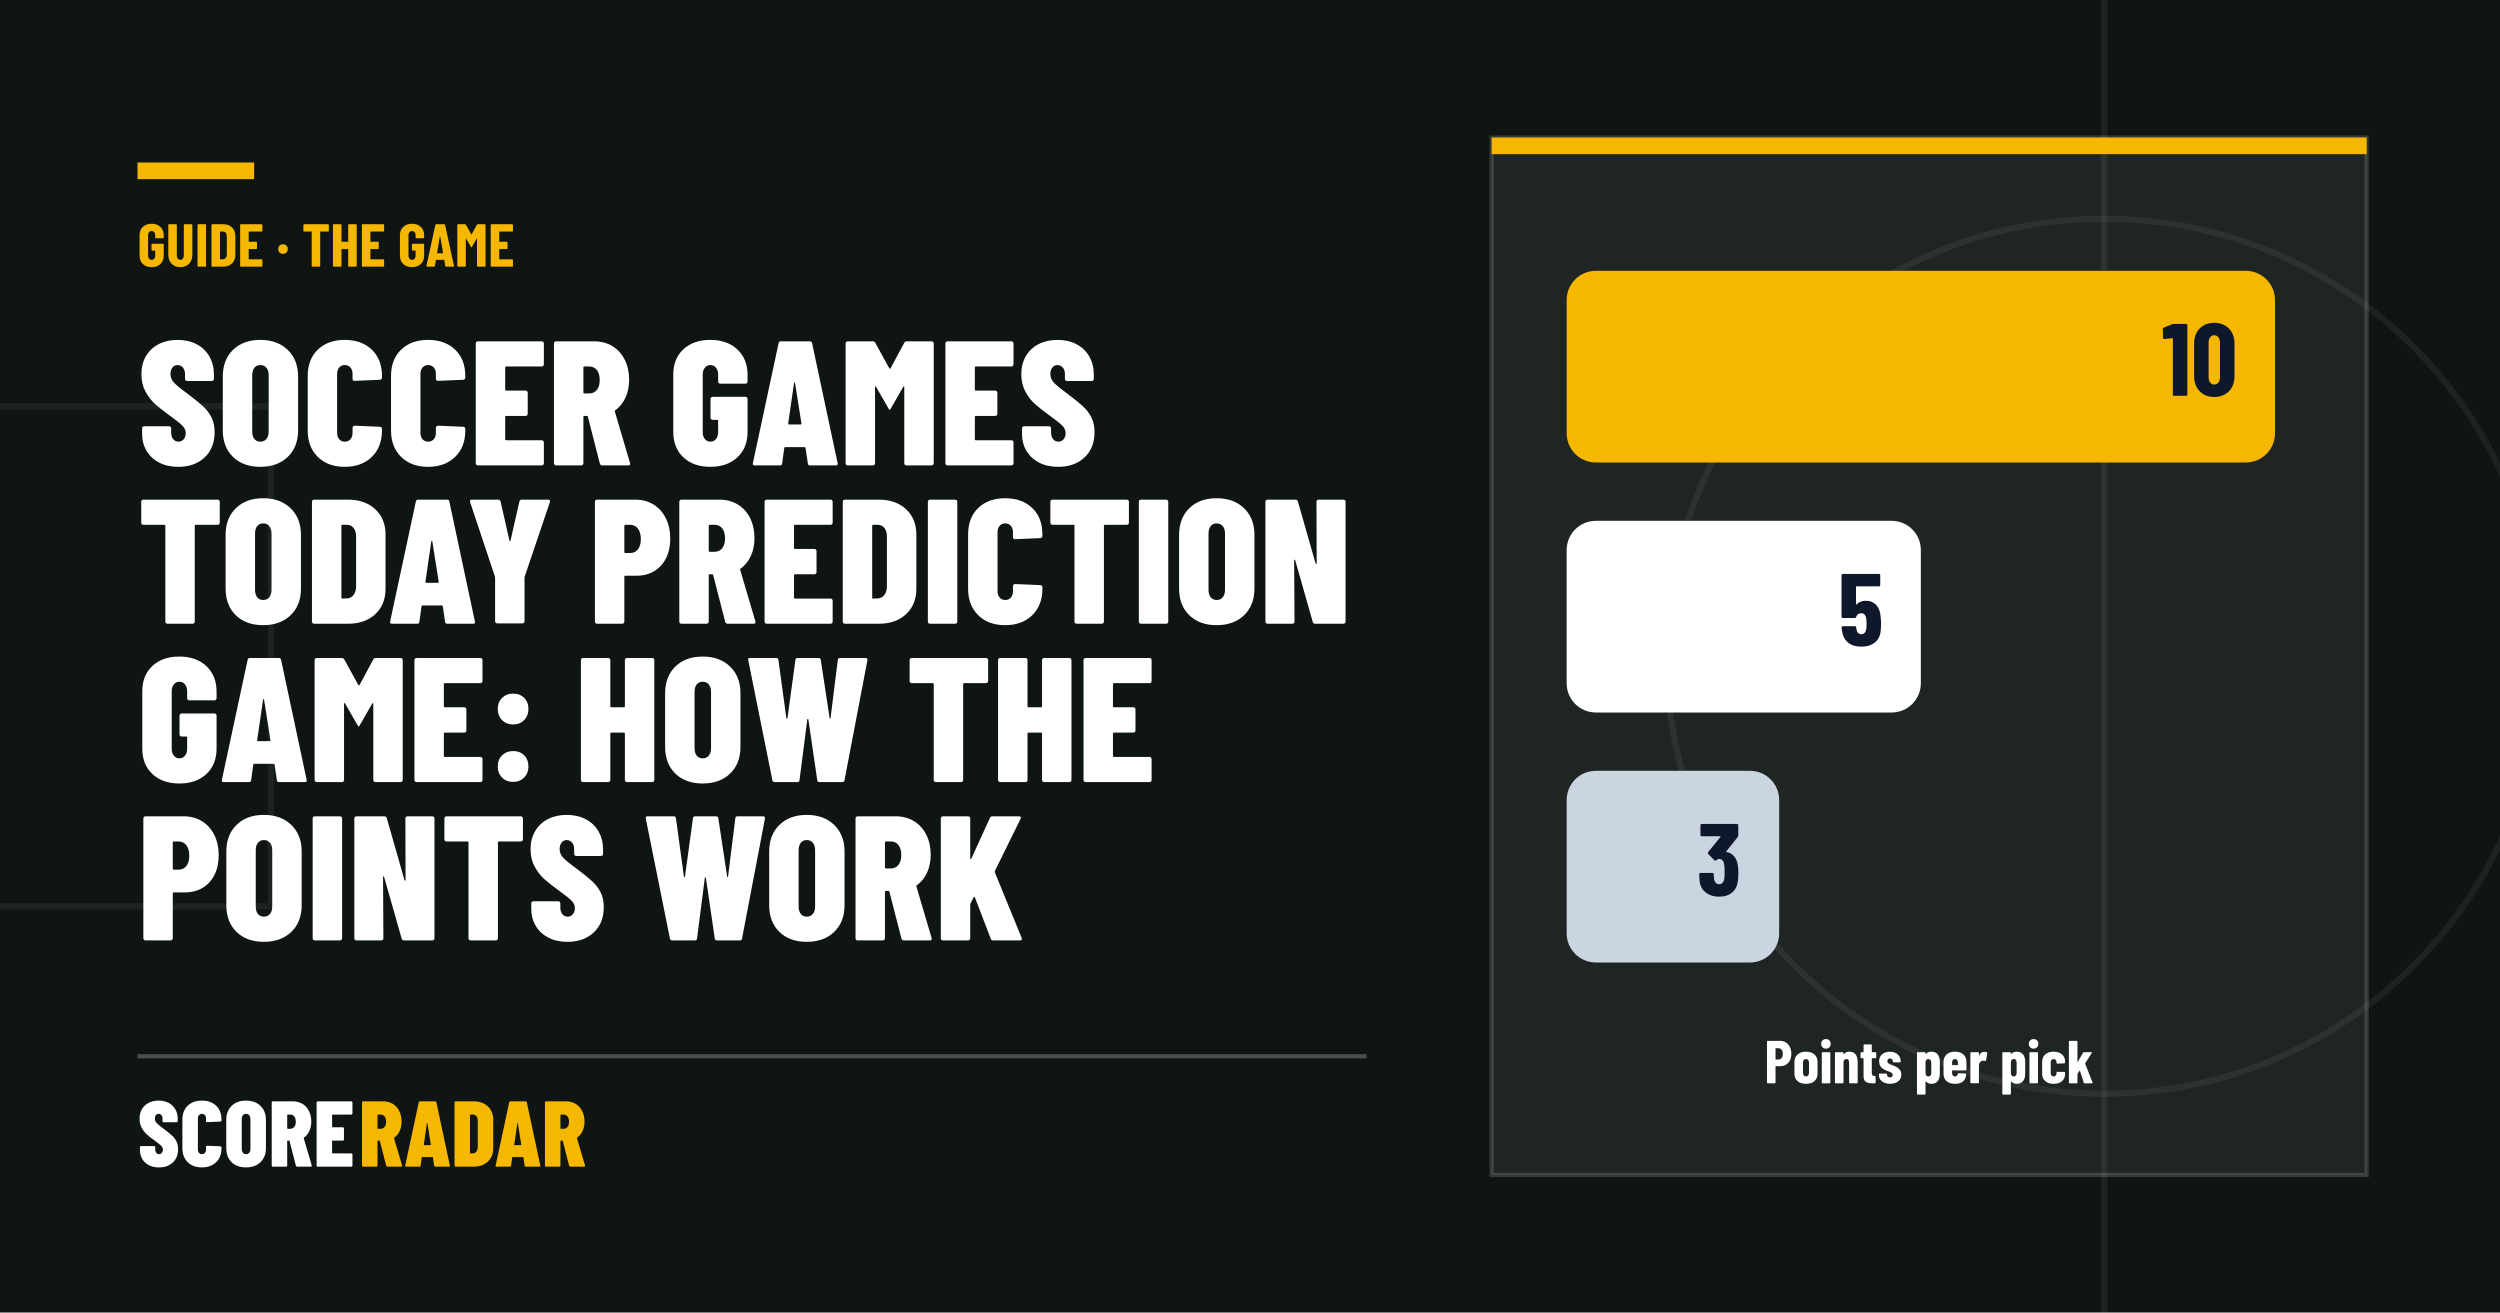
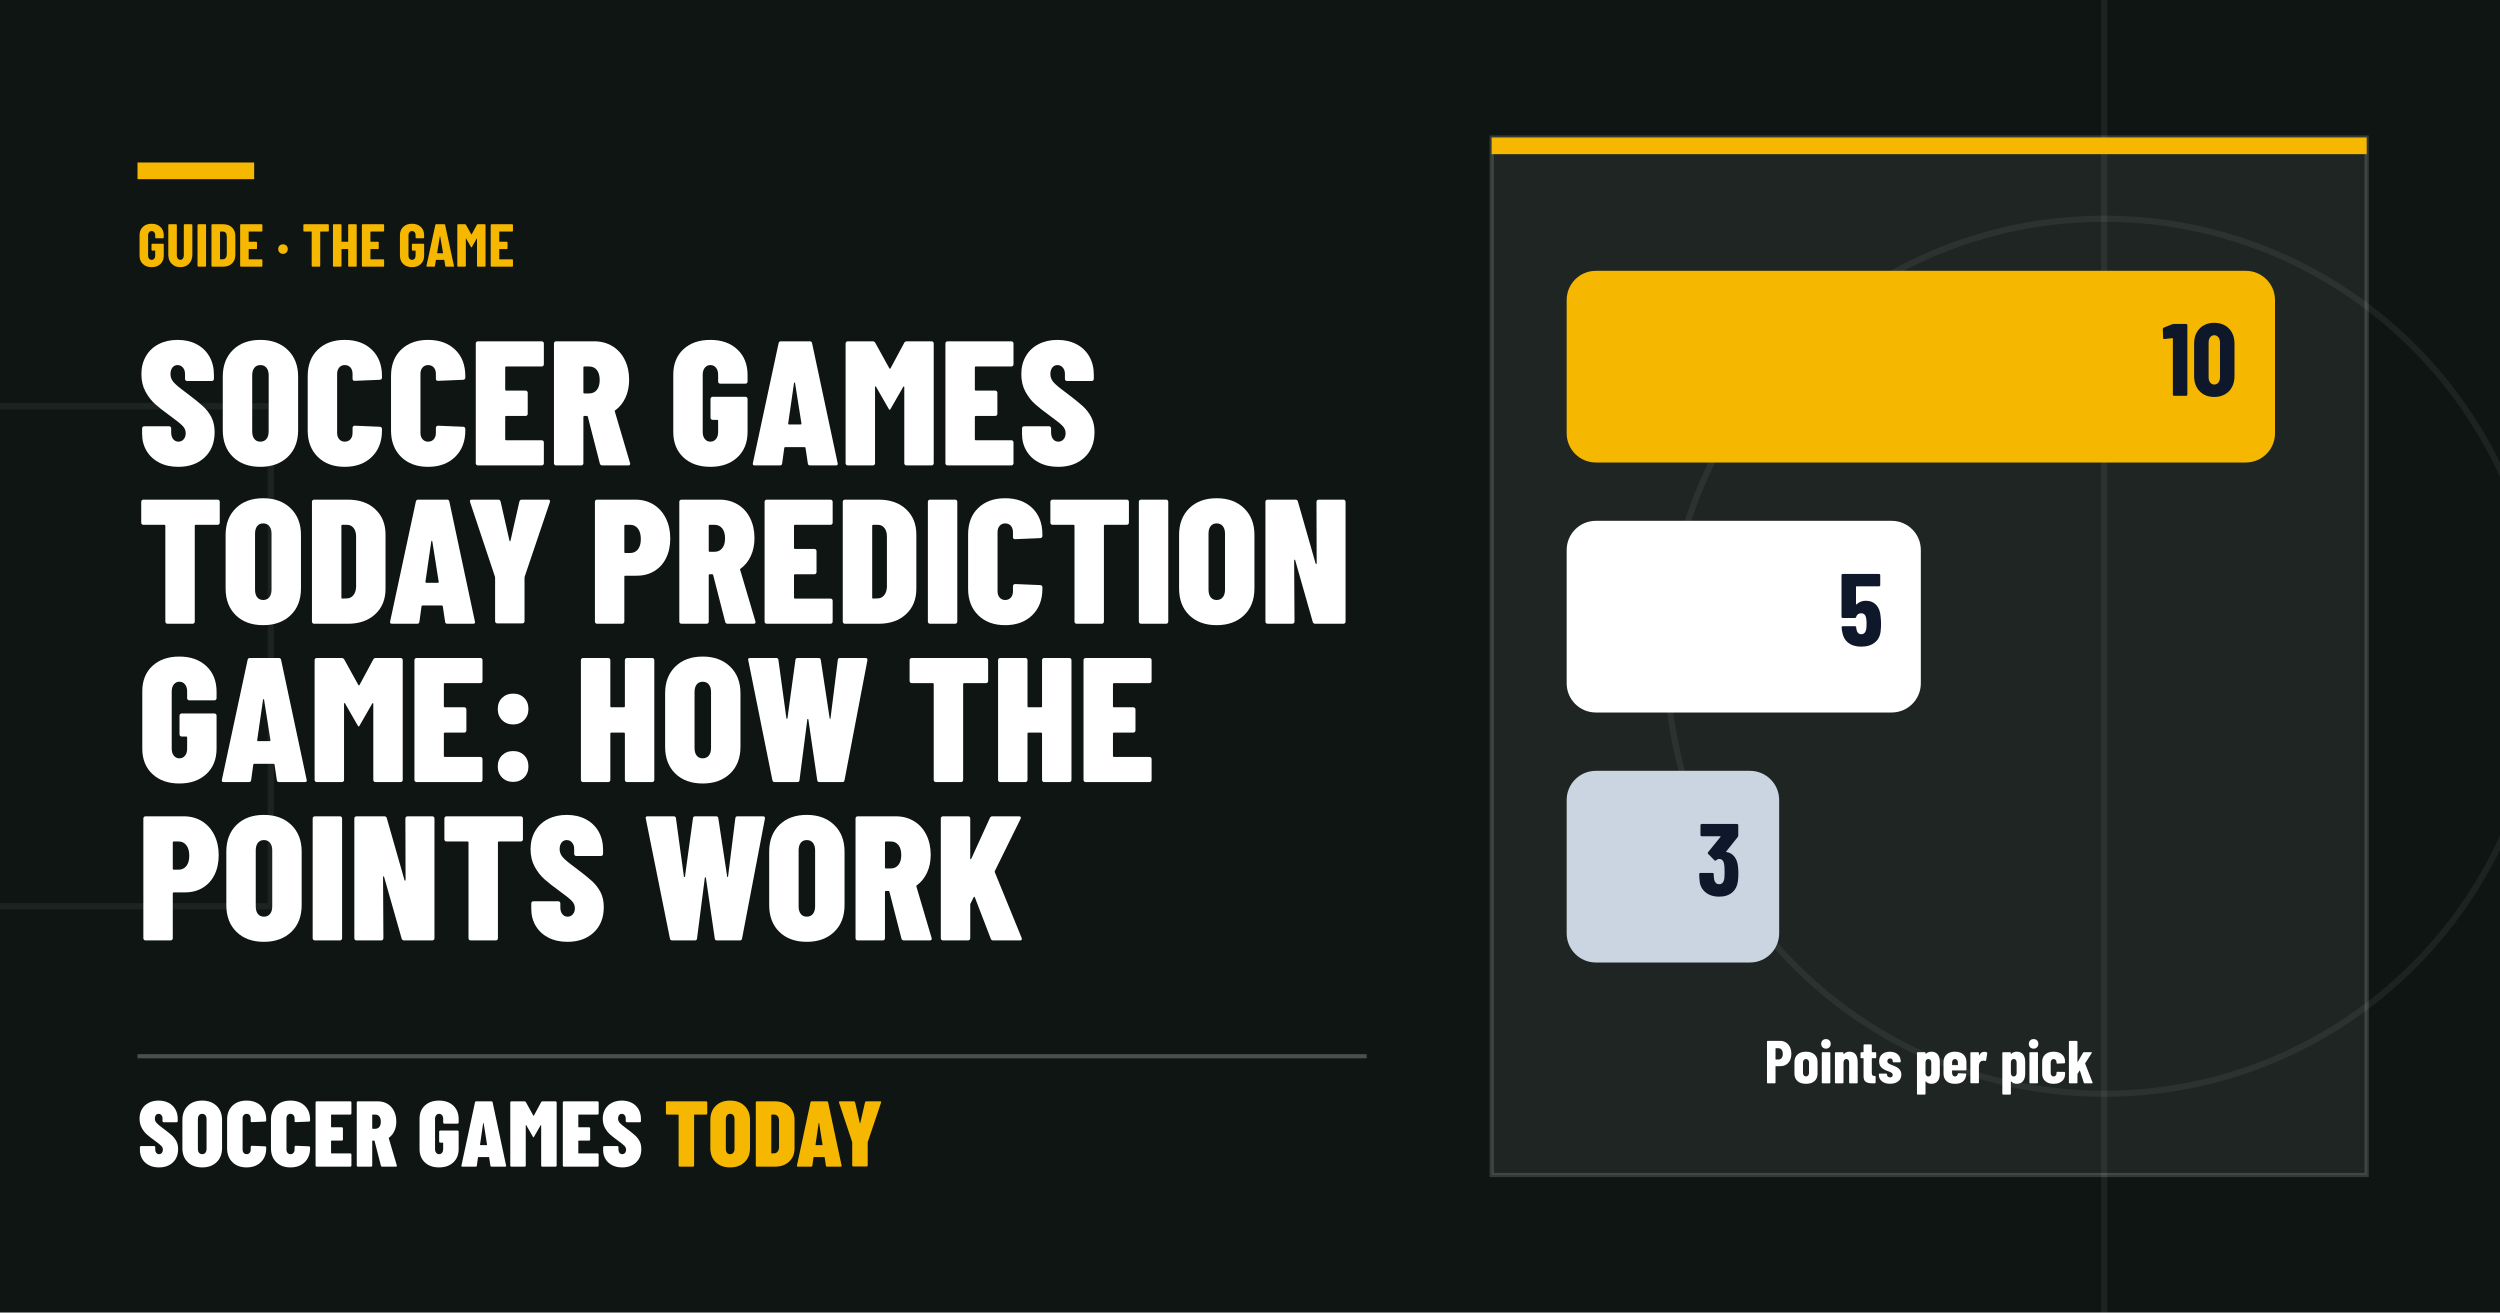
<svg xmlns="http://www.w3.org/2000/svg" viewBox="0 0 1200 630" width="1200" height="630" role="img" aria-label="Soccer Games Today Prediction Game: How the Points Work">
  <defs>
    <path id="g2" d="M226 11Q138 11 84-44.5Q30-100 30-191L30-191L30-509Q30-600 84-655.5Q138-711 226-711L226-711Q284-711 329-686Q374-661 398.5-615Q423-569 423-509L423-509L423-191Q423-131 398.5-85Q374-39 329-14Q284 11 226 11L226 11ZM226-110Q251-110 266.5-130Q282-150 282-183L282-183L282-517Q282-550 266.5-570Q251-590 226-590L226-590Q201-590 186-570Q171-550 171-517L171-517L171-183Q171-150 186-130Q201-110 226-110L226-110Z" />
    <path id="g3" d="M278-522Q347-522 382.5-477.5Q418-433 418-355L418-355L418-160Q418-79 382-35.5Q346 8 278 8L278 8Q256 8 232-0.5Q208-9 188-31L188-31Q186-34 184-33Q182-32 182-29L182-29L182 174Q182 179 178.5 182.5Q175 186 170 186L170 186L53 186Q48 186 44.5 182.5Q41 179 41 174L41 174L41-502Q41-507 44.5-510.5Q48-514 53-514L53-514L170-514Q175-514 178.5-510.5Q182-507 182-502L182-502L182-486Q182-484 184-484L184-484Q188-484 192-489L192-489Q226-522 278-522L278-522ZM277-344Q277-370 264-386Q251-402 229-402L229-402Q208-402 195-386Q182-370 182-344L182-344L182-171Q182-145 195-129Q208-113 229-113L229-113Q251-113 264-129Q277-145 277-171L277-171L277-344Z" />
    <path id="g4" d="M221 8Q132 8 81.5-37Q31-82 31-160L31-160L31-354Q31-430 82-476Q133-522 221-522L221-522Q310-522 361-476Q412-430 412-354L412-354L412-160Q412-82 361.5-37Q311 8 221 8L221 8ZM221-114Q243-114 257-130Q271-146 271-171L271-171L271-344Q271-369 257-385Q243-401 221-401L221-401Q199-401 185.5-385Q172-369 172-344L172-344L172-171Q172-146 185.5-130Q199-114 221-114L221-114Z" />
    <path id="g5" d="M109-572Q75-572 52.5-594.5Q30-617 30-651L30-651Q30-686 52-708Q74-730 109-730L109-730Q144-730 165.5-708Q187-686 187-651L187-651Q187-617 165-594.5Q143-572 109-572L109-572ZM52 0Q47 0 43.5-3.5Q40-7 40-12L40-12L40-502Q40-507 43.5-510.5Q47-514 52-514L52-514L169-514Q174-514 177.5-510.5Q181-507 181-502L181-502L181-12Q181-7 177.5-3.5Q174 0 169 0L169 0L52 0Z" />
    <path id="g6" d="M277-522Q345-522 379-477Q413-432 413-351L413-351L413-12Q413-7 409.5-3.5Q406 0 401 0L401 0L284 0Q279 0 275.5-3.5Q272-7 272-12L272-12L272-340Q272-369 260.5-385Q249-401 227-401L227-401Q204-401 191.5-384.5Q179-368 179-338L179-338L179-12Q179-7 175.5-3.5Q172 0 167 0L167 0L50 0Q45 0 41.5-3.5Q38-7 38-12L38-12L38-502Q38-507 41.5-510.5Q45-514 50-514L50-514L167-514Q172-514 175.5-510.5Q179-507 179-502L179-502L179-483Q179-480 181.5-480Q184-480 188-484L188-484Q220-522 277-522L277-522Z" />
    <path id="g7" d="M272-427Q272-422 268.5-418.5Q265-415 260-415L260-415L204-415Q199-415 199-410L199-410L199-172Q199-143 210-132Q221-121 243-122L243-122L250-122Q255-122 258.5-118.5Q262-115 262-110L262-110L262-12Q262-7 258.5-3.5Q255 0 250 0L250 0L210 0Q137 0 100-24.5Q63-49 63-118L63-118L63-410Q63-415 58-415L58-415L25-415Q20-415 16.5-418.5Q13-422 13-427L13-427L13-502Q13-507 16.5-510.5Q20-514 25-514L25-514L58-514Q63-514 63-519L63-519L63-630Q63-635 66.5-638.5Q70-642 75-642L75-642L187-642Q192-642 195.5-638.5Q199-635 199-630L199-630L199-519Q199-514 204-514L204-514L260-514Q265-514 268.5-510.5Q272-507 272-502L272-502L272-427Z" />
    <path id="g8" d="M210 7Q125 7 74.5-33.5Q24-74 24-142L24-142L24-149Q24-154 27.5-157.5Q31-161 36-161L36-161L146-161Q151-161 154.5-157.5Q158-154 158-149L158-149L158-146Q158-125 173-111.5Q188-98 210-98L210-98Q230-98 241.5-109.5Q253-121 253-139L253-139Q253-161 234-173.5Q215-186 191.5-194.5Q168-203 159-206L159-206Q104-226 66.5-261.5Q29-297 29-364L29-364Q29-437 77-479Q125-521 205-521L205-521Q288-521 336.5-477Q385-433 385-358L385-358Q385-353 381.5-349.5Q378-346 373-346L373-346L266-346Q261-346 257.5-349.5Q254-353 254-358L254-358L254-366Q254-386 241.5-398.5Q229-411 209-411L209-411Q188-411 176-397.5Q164-384 164-366L164-366Q164-342 184.5-328.5Q205-315 247-299L247-299Q290-283 320.5-266.5Q351-250 373-219.5Q395-189 395-143L395-143Q395-74 344.5-33.5Q294 7 210 7L210 7Z" />
    <path id="g13" d="M233 8Q143 8 88.5-43.5Q34-95 34-181L34-181L34-519Q34-605 88.5-656.5Q143-708 233-708L233-708Q323-708 378-656Q433-604 433-518L433-518L433-480Q433-475 429.5-471.5Q426-468 421-468L421-468L304-468Q299-468 295.5-471.5Q292-475 292-480L292-480L292-520Q292-550 276-568.5Q260-587 233-587L233-587Q207-587 191-568.5Q175-550 175-520L175-520L175-180Q175-150 191-131.5Q207-113 233-113L233-113Q260-113 276-131.5Q292-150 292-180L292-180L292-260Q292-265 287-265L287-265L243-265Q238-265 234.5-268.5Q231-272 231-277L231-277L231-366Q231-371 234.5-374.5Q238-378 243-378L243-378L421-378Q426-378 429.5-374.5Q433-371 433-366L433-366L433-181Q433-95 378-43.5Q323 8 233 8L233 8Z" />
    <path id="g14" d="M240 8Q150 8 95.5-48.5Q41-105 41-199L41-199L41-688Q41-693 44.5-696.5Q48-700 53-700L53-700L170-700Q175-700 178.5-696.5Q182-693 182-688L182-688L182-185Q182-153 198-133Q214-113 240-113L240-113Q266-113 281.5-133Q297-153 297-185L297-185L297-688Q297-693 300.5-696.5Q304-700 309-700L309-700L426-700Q431-700 434.5-696.5Q438-693 438-688L438-688L438-199Q438-105 383.5-48.5Q329 8 240 8L240 8Z" />
    <path id="g15" d="M56 0Q51 0 47.5-3.5Q44-7 44-12L44-12L44-688Q44-693 47.5-696.5Q51-700 56-700L56-700L173-700Q178-700 181.5-696.5Q185-693 185-688L185-688L185-12Q185-7 181.5-3.5Q178 0 173 0L173 0L56 0Z" />
    <path id="g16" d="M56 0Q51 0 47.5-3.5Q44-7 44-12L44-12L44-688Q44-693 47.5-696.5Q51-700 56-700L56-700L237-700Q328-700 383-647Q438-594 438-506L438-506L438-194Q438-106 383-53Q328 0 237 0L237 0L56 0ZM185-126Q185-121 190-121L190-121L235-122Q262-123 279-145Q296-167 297-203L297-203L297-497Q297-535 280-557Q263-579 234-579L234-579L190-579Q185-579 185-574L185-574L185-126Z" />
    <path id="g17" d="M411-591Q411-586 407.5-582.5Q404-579 399-579L399-579L190-579Q185-579 185-574L185-574L185-416Q185-411 190-411L190-411L310-411Q315-411 318.5-407.5Q322-404 322-399L322-399L322-302Q322-297 318.5-293.5Q315-290 310-290L310-290L190-290Q185-290 185-285L185-285L185-126Q185-121 190-121L190-121L399-121Q404-121 407.5-117.5Q411-114 411-109L411-109L411-12Q411-7 407.5-3.5Q404 0 399 0L399 0L56 0Q51 0 47.5-3.5Q44-7 44-12L44-12L44-688Q44-693 47.5-696.5Q51-700 56-700L56-700L399-700Q404-700 407.5-696.5Q411-693 411-688L411-688L411-591Z" />
    <path id="g18" d="M113-211Q79-211 56.5-233.5Q34-256 34-290L34-290Q34-325 56-347Q78-369 113-369L113-369Q148-369 170-347Q192-325 192-290L192-290Q192-256 169.5-233.5Q147-211 113-211L113-211Z" />
    <path id="g20" d="M338 0Q326 0 325-11L325-11L309-107Q309-112 303-112L303-112L176-112Q170-112 170-107L170-107L154-11Q153 0 141 0L141 0L24 0Q11 0 14-13L14-13L161-689Q163-700 174-700L174-700L309-700Q320-700 322-689L322-689L468-13L469-9Q469 0 458 0L458 0L338 0ZM190-226Q190-221 194-221L194-221L284-221Q289-221 288-226L288-226L241-499Q240-502 238-502Q236-502 235-499L235-499L190-226Z" />
    <path id="g21" d="M432-700Q437-700 440.5-696.5Q444-693 444-688L444-688L444-591Q444-586 440.5-582.5Q437-579 432-579L432-579L307-579Q302-579 302-574L302-574L302-12Q302-7 298.5-3.5Q295 0 290 0L290 0L173 0Q168 0 164.5-3.5Q161-7 161-12L161-12L161-574Q161-579 156-579L156-579L36-579Q31-579 27.5-582.5Q24-586 24-591L24-591L24-688Q24-693 27.5-696.5Q31-700 36-700L36-700L432-700Z" />
    <path id="g24" d="M419-570Q419-565 415.5-561.5Q412-558 407-558L407-558L206-558Q201-558 201-553L201-553L201-427Q201-422 206-422L206-422L316-422Q321-422 324.5-418.5Q328-415 328-410L328-410L328-291Q328-286 324.5-282.5Q321-279 316-279L316-279L206-279Q201-279 201-274L201-274L201-147Q201-142 206-142L206-142L407-142Q412-142 415.5-138.5Q419-135 419-130L419-130L419-12Q419-7 415.5-3.5Q412 0 407 0L407 0L47 0Q42 0 38.5-3.5Q35-7 35-12L35-12L35-688Q35-693 38.5-696.5Q42-700 47-700L47-700L407-700Q412-700 415.5-696.5Q419-693 419-688L419-688L419-570Z" />
    <path id="g26" d="M239 8Q142 8 84.5-48Q27-104 27-199L27-199L27-501Q27-595 84.5-651.5Q142-708 239-708L239-708Q335-708 393.5-651.5Q452-595 452-501L452-501L452-199Q452-104 393.5-48Q335 8 239 8L239 8ZM239-134Q261-134 273.5-149.5Q286-165 286-192L286-192L286-508Q286-535 273.5-550.5Q261-566 239-566L239-566Q217-566 205-550.5Q193-535 193-508L193-508L193-192Q193-165 205-149.5Q217-134 239-134L239-134Z" />
    <path id="g27" d="M308 0Q297 0 294-10L294-10L226-275Q225-279 221-279L221-279L206-279Q201-279 201-274L201-274L201-12Q201-7 197.5-3.5Q194 0 189 0L189 0L47 0Q42 0 38.5-3.5Q35-7 35-12L35-12L35-688Q35-693 38.5-696.5Q42-700 47-700L47-700L262-700Q320-700 365-672.5Q410-645 434.5-595.5Q459-546 459-483L459-483Q459-427 438.5-382.5Q418-338 381-311L381-311Q379-310 378-308.5Q377-307 378-305L378-305L464-14L465-10Q465 0 454 0L454 0L308 0ZM206-558Q201-558 201-553L201-553L201-411Q201-406 206-406L206-406L234-406Q261-406 277-426Q293-446 293-481L293-481Q293-518 277-538Q261-558 234-558L234-558L206-558Z" />
    <path id="g28" d="M338 0Q326 0 325-11L325-11L312-98Q312-103 306-103L306-103L198-103Q192-103 192-98L192-98L180-11Q179 0 167 0L167 0L25 0Q12 0 15-13L15-13L160-689Q162-700 173-700L173-700L336-700Q347-700 349-689L349-689L493-13L494-9Q494 0 483 0L483 0L338 0ZM214-236Q214-231 218-231L218-231L285-231Q289-231 289-236L289-236L253-464Q252-468 250-468Q248-468 247-464L247-464L214-236Z" />
    <path id="g29" d="M452-700Q457-700 460.5-696.5Q464-693 464-688L464-688L464-570Q464-565 460.5-561.5Q457-558 452-558L452-558L328-558Q323-558 323-553L323-553L323-12Q323-7 319.5-3.5Q316 0 311 0L311 0L169 0Q164 0 160.5-3.5Q157-7 157-12L157-12L157-553Q157-558 152-558L152-558L33-558Q28-558 24.5-561.5Q21-565 21-570L21-570L21-688Q21-693 24.5-696.5Q28-700 33-700L33-700L452-700Z" />
    <path id="g30" d="M47 0Q42 0 38.5-3.5Q35-7 35-12L35-12L35-688Q35-693 38.5-696.5Q42-700 47-700L47-700L189-700Q194-700 197.5-696.5Q201-693 201-688L201-688L201-12Q201-7 197.5-3.5Q194 0 189 0L189 0L47 0Z" />
    <path id="g31" d="M323-688Q323-693 326.5-696.5Q330-700 335-700L335-700L475-700Q480-700 483.5-696.5Q487-693 487-688L487-688L487-12Q487-7 483.5-3.5Q480 0 475 0L475 0L316 0Q305 0 302-10L302-10L203-358Q202-361 199.5-361.5Q197-362 197-358L197-358L199-12Q199-7 195.5-3.5Q192 0 187 0L187 0L47 0Q42 0 38.5-3.5Q35-7 35-12L35-12L35-688Q35-693 38.5-696.5Q42-700 47-700L47-700L204-700Q215-700 218-690L218-690L318-340Q319-337 321.5-337Q324-337 324-341L324-341L323-688Z" />
    <path id="g32" d="M236 8Q141 8 84-45.5Q27-99 27-189L27-189L27-512Q27-602 84-655Q141-708 236-708L236-708Q331-708 388.5-654Q446-600 446-510L446-510L446-473Q446-468 442.5-464.5Q439-461 434-461L434-461L292-461Q287-461 283.5-464.5Q280-468 280-473L280-473L280-512Q280-536 268-551Q256-566 236-566L236-566Q217-566 205-551Q193-536 193-512L193-512L193-188Q193-164 205-149Q217-134 236-134L236-134Q256-134 268-149Q280-164 280-188L280-188L280-252Q280-257 275-257L275-257L249-257Q244-257 240.5-260.5Q237-264 237-269L237-269L237-375Q237-380 240.5-383.5Q244-387 249-387L249-387L434-387Q439-387 442.5-383.5Q446-380 446-375L446-375L446-189Q446-99 388.5-45.5Q331 8 236 8L236 8Z" />
    <path id="g33" d="M230 8Q169 8 123-15.5Q77-39 51.5-81.5Q26-124 26-178L26-178L26-209Q26-214 29.5-217.5Q33-221 38-221L38-221L178-221Q183-221 186.5-217.5Q190-214 190-209L190-209L190-186Q190-162 201.5-148Q213-134 231-134L231-134Q249-134 260.5-147.5Q272-161 272-182L272-182Q272-205 254-223.5Q236-242 182-281L182-281Q132-317 100-345.5Q68-374 45-416.5Q22-459 22-515L22-515Q22-572 47.5-616Q73-660 119.5-684Q166-708 226-708L226-708Q287-708 333.5-683.5Q380-659 405.5-614.5Q431-570 431-512L431-512L431-488Q431-483 427.5-479.5Q424-476 419-476L419-476L280-476Q275-476 271.5-479.5Q268-483 268-488L268-488L268-516Q268-538 256-552Q244-566 226-566L226-566Q208-566 197-552Q186-538 186-515L186-515Q186-490 203-470Q220-450 272-412L272-412Q335-365 367-336Q399-307 417-271.5Q435-236 435-188L435-188Q435-98 378.5-45Q322 8 230 8L230 8Z" />
    <path id="g34" d="M236 8Q141 8 84-48Q27-104 27-197L27-197L27-504Q27-598 84-653Q141-708 236-708L236-708Q331-708 388.5-653Q446-598 446-504L446-504L446-495Q446-490 442.5-486.5Q439-483 434-483L434-483L292-477Q280-477 280-489L280-489L280-516Q280-539 268-552.5Q256-566 236-566L236-566Q217-566 205-552.5Q193-539 193-516L193-516L193-183Q193-161 205-147.5Q217-134 236-134L236-134Q256-134 268-147.5Q280-161 280-183L280-183L280-212Q280-217 283.5-220.5Q287-224 292-224L292-224L434-218Q439-218 442.5-214.5Q446-211 446-206L446-206L446-197Q446-104 388.5-48Q331 8 236 8L236 8Z" />
    <path id="g35" d="M151-325Q113-325 88.5-349.5Q64-374 64-412L64-412Q64-451 88.5-475Q113-499 151-499L151-499Q189-499 213-475Q237-451 237-412L237-412Q237-374 212.5-349.5Q188-325 151-325L151-325ZM151-1Q113-1 88.5-25.5Q64-50 64-88L64-88Q64-127 88.5-151Q113-175 151-175L151-175Q189-175 213-151Q237-127 237-88L237-88Q237-50 212.5-25.5Q188-1 151-1L151-1Z" />
    <path id="g36" d="M283-688Q283-693 286.5-696.5Q290-700 295-700L295-700L437-700Q442-700 445.5-696.5Q449-693 449-688L449-688L449-12Q449-7 445.5-3.5Q442 0 437 0L437 0L295 0Q290 0 286.5-3.5Q283-7 283-12L283-12L283-274Q283-279 278-279L278-279L206-279Q201-279 201-274L201-274L201-12Q201-7 197.5-3.5Q194 0 189 0L189 0L47 0Q42 0 38.5-3.5Q35-7 35-12L35-12L35-688Q35-693 38.5-696.5Q42-700 47-700L47-700L189-700Q194-700 197.5-696.5Q201-693 201-688L201-688L201-427Q201-422 206-422L206-422L278-422Q283-422 283-427L283-427L283-688Z" />
    <path id="g37" d="M167 0Q156 0 154-11L154-11L18-687L17-691Q17-700 28-700L28-700L175-700Q187-700 188-689L188-689L233-360Q234-357 236-357Q238-357 239-360L239-360L284-689Q285-700 297-700L297-700L414-700Q426-700 427-689L427-689L477-360Q478-357 480-357Q482-357 482-360L482-360L523-689Q524-700 535-700L535-700L679-700Q692-700 690-687L690-687L561-11Q560 0 548 0L548 0L420 0Q408 0 407-11L407-11L357-353Q356-356 353.5-356Q351-356 351-353L351-353L307-11Q306 0 295 0L295 0L167 0Z" />
    <path id="g38" d="M174-2Q169-2 165.5-5.5Q162-9 162-14L162-14L162-260L161-266L21-686Q20-688 20-691L20-691Q20-700 30-700L30-700L180-700Q190-700 193-689L193-689L243-469Q244-465 246-465Q248-465 249-469L249-469L299-689Q302-700 312-700L312-700L462-700Q468-700 470.5-696.5Q473-693 471-686L471-686L329-266L328-260L328-14Q328-9 324.5-5.5Q321-2 316-2L316-2L174-2Z" />
    <path id="g39" d="M47 0Q42 0 38.5-3.5Q35-7 35-12L35-12L35-688Q35-693 38.5-696.5Q42-700 47-700L47-700L189-700Q194-700 197.5-696.5Q201-693 201-688L201-688L201-462Q201-458 203-458Q205-458 207-461L207-461L312-691Q316-700 326-700L326-700L476-700Q483-700 485.5-696.5Q488-693 485-686L485-686L340-392Q339-388 339-386L339-386L491-14Q492-12 492-8L492-8Q492 0 482 0L482 0L331 0Q320 0 317-9L317-9L227-243Q226-246 224-246Q222-246 220-243L220-243L202-207Q201-205 201-201L201-201L201-12Q201-7 197.5-3.5Q194 0 189 0L189 0L47 0Z" />
-     <path id="g40" d="M47 0Q42 0 38.5-3.5Q35-7 35-12L35-12L35-688Q35-693 38.5-696.5Q42-700 47-700L47-700L238-700Q334-700 392-646Q450-592 450-503L450-503L450-197Q450-108 392-54Q334 0 238 0L238 0L47 0ZM201-147Q201-142 206-142L206-142L234-143Q255-144 269-161.5Q283-179 284-208L284-208L284-492Q284-522 270-540Q256-558 233-558L233-558L206-558Q201-558 201-553L201-553L201-147Z" />
-     <path id="g54" d="M268-520Q295-520 310-510L310-510Q318-505 316-495L316-495L297-378Q296-367 283-370L283-370Q272-374 256-374L256-374Q241-374 230-370L230-370Q207-366 193-342.5Q179-319 179-288L179-288L179-13Q179-8 175.5-4.5Q172-1 167-1L167-1L50-1Q45-1 41.5-4.5Q38-8 38-13L38-13L38-502Q38-507 41.5-510.5Q45-514 50-514L50-514L167-514Q172-514 175.5-510.5Q179-507 179-502L179-502L179-463Q179-459 180.5-458.5Q182-458 184-461L184-461Q211-520 268-520L268-520Z" />
-     <path id="g57" d="M412-280Q416-242 416-218L416-218Q416-185 413-155L413-155Q409-78 358.5-35Q308 8 223 8L223 8Q143 8 94-32Q45-72 35-151L35-151L32-179Q32-191 44-191L44-191L161-191Q173-191 174-179L174-179Q174-173 176-163L176-163Q185-113 223-113L223-113Q243-113 255.5-126.5Q268-140 272-164L272-164Q275-190 275-219L275-219Q275-240 271-270L271-270Q267-293 254.5-305Q242-317 223-317L223-317Q185-317 174-282L174-282Q171-271 161-271L161-271L43-271Q38-271 34.5-274.5Q31-278 31-283L31-283L31-688Q31-693 34.5-696.5Q38-700 43-700L43-700L396-700Q401-700 404.5-696.5Q408-693 408-688L408-688L408-591Q408-586 404.5-582.5Q401-579 396-579L396-579L177-579Q172-579 172-574L172-574L172-406Q172-403 174-402Q176-401 178-404L178-404Q195-421 218-430Q241-439 267-439L267-439Q331-439 369.5-397Q408-355 412-280L412-280Z" />
-     <path id="g58" d="M100-697Q108-700 115-700L115-700L236-700Q241-700 244.5-696.5Q248-693 248-688L248-688L248-12Q248-7 244.5-3.5Q241 0 236 0L236 0L119 0Q114 0 110.5-3.5Q107-7 107-12L107-12L107-558Q107-562 102-562L102-562L25-553L23-553Q12-553 12-564L12-564L9-650Q9-660 18-664L18-664L100-697Z" />
-     <path id="g93" d="M409-225Q409-220 405.5-216.5Q402-213 397-213L397-213L177-213Q172-213 172-208L172-208L172-171Q172-146 185.5-129.5Q199-113 220-113L220-113Q239-113 251-125.5Q263-138 267-157L267-157Q270-167 280-167L280-167L395-161Q400-161 403.5-157.5Q407-154 406-148L406-148Q399-71 352.5-31.5Q306 8 220 8L220 8Q131 8 81-36.5Q31-81 31-160L31-160L31-354Q31-430 81.5-476Q132-522 220-522L220-522Q308-522 358.5-476Q409-430 409-354L409-354L409-225ZM220-401Q199-401 185.5-385Q172-369 172-344L172-344L172-305Q172-300 177-300L177-300L263-300Q268-300 268-305L268-305L268-344Q268-369 254.5-385Q241-401 220-401L220-401Z" />
-     <path id="g95" d="M220 8Q132 8 81.5-37Q31-82 31-160L31-160L31-354Q31-430 81.5-476Q132-522 220-522L220-522Q308-522 358.5-477Q409-432 409-360L409-360L409-342Q409-337 405.5-333.5Q402-330 397-330L397-330L280-325Q268-325 268-337L268-337L268-349Q268-371 254.5-386Q241-401 220-401L220-401Q198-401 185-385Q172-369 172-343L172-343L172-171Q172-145 185-129Q198-113 220-113L220-113Q241-113 254.5-128.5Q268-144 268-165L268-165L268-178Q268-183 271.5-186.5Q275-190 280-190L280-190L397-189Q402-189 405.5-185.5Q409-182 409-177L409-177L409-154Q409-80 358.5-36Q308 8 220 8L220 8Z" />
-     <path id="g101" d="M295-688Q295-693 298.5-696.5Q302-700 307-700L307-700L424-700Q429-700 432.5-696.5Q436-693 436-688L436-688L436-12Q436-7 432.5-3.5Q429 0 424 0L424 0L307 0Q302 0 298.5-3.5Q295-7 295-12L295-12L295-285Q295-290 290-290L290-290L190-290Q185-290 185-285L185-285L185-12Q185-7 181.5-3.5Q178 0 173 0L173 0L56 0Q51 0 47.5-3.5Q44-7 44-12L44-12L44-688Q44-693 47.5-696.5Q51-700 56-700L56-700L173-700Q178-700 181.5-696.5Q185-693 185-688L185-688L185-416Q185-411 190-411L190-411L290-411Q295-411 295-416L295-416L295-688Z" />
-     <path id="g118" d="M399-296Q404-258 404-222L404-222Q404-178 400-147L400-147Q392-75 344.5-33.5Q297 8 217 8L217 8Q134 8 82-36Q30-80 26-153L26-153Q23-180 23-211L23-211Q23-223 35-223L35-223L152-223Q164-223 164-211L164-211Q164-188 167-168L167-168Q170-142 183-127.5Q196-113 217-113L217-113Q237-113 250-127Q263-141 267-165L267-165Q270-200 270-237L270-237Q270-284 265-311L265-311Q261-334 248.5-346.5Q236-359 217-359L217-359Q202-359 187-346L187-346Q181-342 179-342L179-342Q175-342 170-347L170-347L110-408Q106-412 106-417L106-417Q106-421 109-425L109-425L230-574Q232-576 231-578Q230-580 227-580L227-580L47-580Q42-580 38.5-583.5Q35-587 35-592L35-592L35-688Q35-693 38.5-696.5Q42-700 47-700L47-700L391-700Q396-700 399.5-696.5Q403-693 403-688L403-688L403-588Q403-580 398-573L398-573L286-432Q285-430 285-428Q285-426 287-426L287-426Q331-422 361.5-386Q392-350 399-296L399-296Z" />
-     <path id="g121" d="M364-692Q368-700 379-700L379-700L495-700Q500-700 503.5-696.5Q507-693 507-688L507-688L507-12Q507-7 503.5-3.5Q500 0 495 0L495 0L378 0Q373 0 369.5-3.5Q366-7 366-12L366-12L366-461Q366-465 364-465Q362-465 360-462L360-462L282-324Q277-316 274-316L274-316Q271-316 266-324L266-324L188-462Q186-465 184-465Q182-465 182-461L182-461L182-12Q182-7 178.5-3.5Q175 0 170 0L170 0L53 0Q48 0 44.5-3.5Q41-7 41-12L41-12L41-688Q41-693 44.5-696.5Q48-700 53-700L53-700L168-700Q178-700 183-692L183-692L272-533Q275-529 278-533L278-533L364-692Z" />
-     <path id="g123" d="M361-692Q365-700 376-700L376-700L515-700Q520-700 523.5-696.5Q527-693 527-688L527-688L527-12Q527-7 523.5-3.5Q520 0 515 0L515 0L373 0Q368 0 364.5-3.5Q361-7 361-12L361-12L361-441Q361-445 359-445.5Q357-446 355-443L355-443L285-321Q281-313 279-313L279-313Q277-313 272-321L272-321L202-443Q200-446 198-446Q196-446 196-442L196-442L196-12Q196-7 192.5-3.5Q189 0 184 0L184 0L42 0Q37 0 33.5-3.5Q30-7 30-12L30-12L30-688Q30-693 33.5-696.5Q37-700 42-700L42-700L182-700Q192-700 197-692L197-692L277-547Q280-543 283-547L283-547L361-692Z" />
+     <path id="g40" d="M361-692Q365-700 376-700L376-700L515-700Q520-700 523.5-696.5Q527-693 527-688L527-688L527-12Q527-7 523.5-3.5Q520 0 515 0L515 0L373 0Q368 0 364.5-3.5Q361-7 361-12L361-12L361-441Q361-445 359-445.5Q357-446 355-443L355-443L285-321Q281-313 279-313L279-313Q277-313 272-321L272-321L202-443Q200-446 198-446Q196-446 196-442L196-442L196-12Q196-7 192.5-3.5Q189 0 184 0L184 0L42 0Q37 0 33.5-3.5Q30-7 30-12L30-12L30-688Q30-693 33.5-696.5Q37-700 42-700L42-700L182-700Q192-700 197-692L197-692L277-547Q280-543 283-547L283-547L361-692Z" />
+     <path id="g41" d="M47 0Q42 0 38.5-3.5Q35-7 35-12L35-12L35-688Q35-693 38.5-696.5Q42-700 47-700L47-700L238-700Q334-700 392-646Q450-592 450-503L450-503L450-197Q450-108 392-54Q334 0 238 0L238 0L47 0ZM201-147Q201-142 206-142L206-142L234-143Q255-144 269-161.5Q283-179 284-208L284-208L284-492Q284-522 270-540Q256-558 233-558L233-558L206-558Q201-558 201-553L201-553L201-147Z" />
+     <path id="g55" d="M268-520Q295-520 310-510L310-510Q318-505 316-495L316-495L297-378Q296-367 283-370L283-370Q272-374 256-374L256-374Q241-374 230-370L230-370Q207-366 193-342.5Q179-319 179-288L179-288L179-13Q179-8 175.5-4.5Q172-1 167-1L167-1L50-1Q45-1 41.5-4.5Q38-8 38-13L38-13L38-502Q38-507 41.5-510.5Q45-514 50-514L50-514L167-514Q172-514 175.5-510.5Q179-507 179-502L179-502L179-463Q179-459 180.5-458.5Q182-458 184-461L184-461Q211-520 268-520L268-520Z" />
+     <path id="g58" d="M412-280Q416-242 416-218L416-218Q416-185 413-155L413-155Q409-78 358.5-35Q308 8 223 8L223 8Q143 8 94-32Q45-72 35-151L35-151L32-179Q32-191 44-191L44-191L161-191Q173-191 174-179L174-179Q174-173 176-163L176-163Q185-113 223-113L223-113Q243-113 255.5-126.5Q268-140 272-164L272-164Q275-190 275-219L275-219Q275-240 271-270L271-270Q267-293 254.5-305Q242-317 223-317L223-317Q185-317 174-282L174-282Q171-271 161-271L161-271L43-271Q38-271 34.5-274.5Q31-278 31-283L31-283L31-688Q31-693 34.5-696.5Q38-700 43-700L43-700L396-700Q401-700 404.5-696.5Q408-693 408-688L408-688L408-591Q408-586 404.5-582.5Q401-579 396-579L396-579L177-579Q172-579 172-574L172-574L172-406Q172-403 174-402Q176-401 178-404L178-404Q195-421 218-430Q241-439 267-439L267-439Q331-439 369.5-397Q408-355 412-280L412-280Z" />
+     <path id="g59" d="M100-697Q108-700 115-700L115-700L236-700Q241-700 244.5-696.5Q248-693 248-688L248-688L248-12Q248-7 244.5-3.5Q241 0 236 0L236 0L119 0Q114 0 110.5-3.5Q107-7 107-12L107-12L107-558Q107-562 102-562L102-562L25-553L23-553Q12-553 12-564L12-564L9-650Q9-660 18-664L18-664L100-697Z" />
+     <path id="g94" d="M409-225Q409-220 405.5-216.5Q402-213 397-213L397-213L177-213Q172-213 172-208L172-208L172-171Q172-146 185.5-129.5Q199-113 220-113L220-113Q239-113 251-125.5Q263-138 267-157L267-157Q270-167 280-167L280-167L395-161Q400-161 403.5-157.5Q407-154 406-148L406-148Q399-71 352.5-31.5Q306 8 220 8L220 8Q131 8 81-36.5Q31-81 31-160L31-160L31-354Q31-430 81.5-476Q132-522 220-522L220-522Q308-522 358.5-476Q409-430 409-354L409-354L409-225ZM220-401Q199-401 185.5-385Q172-369 172-344L172-344L172-305Q172-300 177-300L177-300L263-300Q268-300 268-305L268-305L268-344Q268-369 254.5-385Q241-401 220-401L220-401Z" />
+     <path id="g96" d="M220 8Q132 8 81.5-37Q31-82 31-160L31-160L31-354Q31-430 81.5-476Q132-522 220-522L220-522Q308-522 358.5-477Q409-432 409-360L409-360L409-342Q409-337 405.5-333.5Q402-330 397-330L397-330L280-325Q268-325 268-337L268-337L268-349Q268-371 254.5-386Q241-401 220-401L220-401Q198-401 185-385Q172-369 172-343L172-343L172-171Q172-145 185-129Q198-113 220-113L220-113Q241-113 254.5-128.5Q268-144 268-165L268-165L268-178Q268-183 271.5-186.5Q275-190 280-190L280-190L397-189Q402-189 405.5-185.5Q409-182 409-177L409-177L409-154Q409-80 358.5-36Q308 8 220 8L220 8Z" />
+     <path id="g102" d="M295-688Q295-693 298.5-696.5Q302-700 307-700L307-700L424-700Q429-700 432.5-696.5Q436-693 436-688L436-688L436-12Q436-7 432.5-3.5Q429 0 424 0L424 0L307 0Q302 0 298.5-3.5Q295-7 295-12L295-12L295-285Q295-290 290-290L290-290L190-290Q185-290 185-285L185-285L185-12Q185-7 181.5-3.5Q178 0 173 0L173 0L56 0Q51 0 47.5-3.5Q44-7 44-12L44-12L44-688Q44-693 47.5-696.5Q51-700 56-700L56-700L173-700Q178-700 181.5-696.5Q185-693 185-688L185-688L185-416Q185-411 190-411L190-411L290-411Q295-411 295-416L295-416L295-688Z" />
+     <path id="g119" d="M399-296Q404-258 404-222L404-222Q404-178 400-147L400-147Q392-75 344.5-33.5Q297 8 217 8L217 8Q134 8 82-36Q30-80 26-153L26-153Q23-180 23-211L23-211Q23-223 35-223L35-223L152-223Q164-223 164-211L164-211Q164-188 167-168L167-168Q170-142 183-127.5Q196-113 217-113L217-113Q237-113 250-127Q263-141 267-165L267-165Q270-200 270-237L270-237Q270-284 265-311L265-311Q261-334 248.5-346.5Q236-359 217-359L217-359Q202-359 187-346L187-346Q181-342 179-342L179-342Q175-342 170-347L170-347L110-408Q106-412 106-417L106-417Q106-421 109-425L109-425L230-574Q232-576 231-578Q230-580 227-580L227-580L47-580Q42-580 38.5-583.5Q35-587 35-592L35-592L35-688Q35-693 38.5-696.5Q42-700 47-700L47-700L391-700Q396-700 399.5-696.5Q403-693 403-688L403-688L403-588Q403-580 398-573L398-573L286-432Q285-430 285-428Q285-426 287-426L287-426Q331-422 361.5-386Q392-350 399-296L399-296Z" />
+     <path id="g122" d="M364-692Q368-700 379-700L379-700L495-700Q500-700 503.5-696.5Q507-693 507-688L507-688L507-12Q507-7 503.5-3.5Q500 0 495 0L495 0L378 0Q373 0 369.5-3.5Q366-7 366-12L366-12L366-461Q366-465 364-465Q362-465 360-462L360-462L282-324Q277-316 274-316L274-316Q271-316 266-324L266-324L188-462Q186-465 184-465Q182-465 182-461L182-461L182-12Q182-7 178.5-3.5Q175 0 170 0L170 0L53 0Q48 0 44.5-3.5Q41-7 41-12L41-12L41-688Q41-693 44.5-696.5Q48-700 53-700L53-700L168-700Q178-700 183-692L183-692L272-533Q275-529 278-533L278-533L364-692Z" />
    <path id="g141" d="M257-701Q312-701 355-674Q398-647 421.5-598.5Q445-550 445-488L445-488Q445-395 395-339Q345-283 264-283L264-283L189-283Q184-283 184-278L184-278L184-12Q184-7 180.5-3.5Q177 0 172 0L172 0L55 0Q50 0 46.5-3.5Q43-7 43-12L43-12L43-689Q43-694 46.5-697.5Q50-701 55-701L55-701L257-701ZM233-393Q265-393 284.5-417.5Q304-442 304-485L304-485Q304-529 284.5-554Q265-579 233-579L233-579L189-579Q184-579 184-574L184-574L184-398Q184-393 189-393L189-393L233-393Z" />
    <path id="g143" d="M261-700Q319-700 363.5-672.5Q408-645 433-595Q458-545 458-481L458-481Q458-418 434.5-370.5Q411-323 368-297Q325-271 269-271L269-271L204-271Q199-271 199-266L199-266L199-12Q199-7 195.5-3.5Q192 0 187 0L187 0L45 0Q40 0 36.5-3.5Q33-7 33-12L33-12L33-688Q33-693 36.5-696.5Q40-700 45-700L45-700L261-700ZM232-399Q259-399 275.5-419.5Q292-440 292-477L292-477Q292-516 275.5-537Q259-558 232-558L232-558L204-558Q199-558 199-553L199-553L199-404Q199-399 204-399L204-399L232-399Z" />
    <path id="g157" d="M50 0Q45 0 41.5-3.5Q38-7 38-12L38-12L38-688Q38-693 41.5-696.5Q45-700 50-700L50-700L167-700Q172-700 175.5-696.5Q179-693 179-688L179-688L179-357Q179-353 181-352.5Q183-352 185-355L185-355L272-506Q276-514 287-514L287-514L407-514Q414-514 416.5-510Q419-506 415-500L415-500L307-332Q305-328 306-325L306-325L428-14Q429-12 429-9L429-9Q429 0 418 0L418 0L297 0Q287 0 284-10L284-10L220-208Q219-211 217-211.5Q215-212 214-209L214-209L181-157Q179-153 179-151L179-151L179-12Q179-7 175.5-3.5Q172 0 167 0L167 0L50 0Z" />
  </defs>
  <rect width="1200" height="630" fill="#0e1512" />
  <g fill="none" stroke="#fff" stroke-opacity="0.06" stroke-width="3">
    <circle cx="1010" cy="315" r="210" />
    <line x1="1010" y1="0" x2="1010" y2="630" />
    <rect x="-40" y="195" width="170" height="240" />
  </g>
  <rect x="66" y="78" width="56" height="8" fill="#f5b700" />
  <g fill="#f5b700" transform="translate(66 128) scale(0.0291)">
    <use href="#g13" x="0" />
    <use href="#g14" x="467" />
    <use href="#g15" x="946" />
    <use href="#g16" x="1176" />
    <use href="#g17" x="1649" />
    <use href="#g18" x="2287" />
    <use href="#g21" x="2712" />
-     <use href="#g101" x="3180" />
+     <use href="#g102" x="3180" />
    <use href="#g17" x="3657" />
    <use href="#g13" x="4295" />
    <use href="#g20" x="4752" />
-     <use href="#g121" x="5234" />
+     <use href="#g122" x="5234" />
    <use href="#g17" x="5782" />
  </g>
  <g fill="#fff" transform="translate(66 223.4) scale(0.0851)">
    <use href="#g33" x="0" />
    <use href="#g26" x="454" />
    <use href="#g34" x="933" />
    <use href="#g34" x="1403" />
    <use href="#g24" x="1873" />
    <use href="#g27" x="2314" />
    <use href="#g32" x="2995" />
    <use href="#g28" x="3456" />
-     <use href="#g123" x="3964" />
+     <use href="#g40" x="3964" />
    <use href="#g24" x="4522" />
    <use href="#g33" x="4963" />
  </g>
  <g fill="#fff" transform="translate(66 299.4) scale(0.0851)">
    <use href="#g29" x="0" />
    <use href="#g26" x="470" />
-     <use href="#g40" x="949" />
+     <use href="#g41" x="949" />
    <use href="#g28" x="1410" />
    <use href="#g38" x="1855" />
    <use href="#g143" x="2547" />
    <use href="#g27" x="3021" />
    <use href="#g24" x="3502" />
-     <use href="#g40" x="3943" />
+     <use href="#g41" x="3943" />
    <use href="#g30" x="4423" />
    <use href="#g34" x="4658" />
    <use href="#g29" x="5128" />
    <use href="#g30" x="5613" />
    <use href="#g26" x="5848" />
    <use href="#g31" x="6327" />
  </g>
  <g fill="#fff" transform="translate(66 375.4) scale(0.0851)">
    <use href="#g32" x="0" />
    <use href="#g28" x="461" />
-     <use href="#g123" x="969" />
+     <use href="#g40" x="969" />
    <use href="#g24" x="1527" />
    <use href="#g35" x="1968" />
    <use href="#g36" x="2466" />
    <use href="#g26" x="2949" />
    <use href="#g37" x="3427" />
    <use href="#g29" x="4334" />
    <use href="#g36" x="4819" />
    <use href="#g24" x="5301" />
  </g>
  <g fill="#fff" transform="translate(66 451.4) scale(0.0851)">
    <use href="#g143" x="0" />
    <use href="#g26" x="474" />
    <use href="#g30" x="953" />
    <use href="#g31" x="1188" />
    <use href="#g29" x="1710" />
    <use href="#g33" x="2195" />
    <use href="#g37" x="2849" />
    <use href="#g26" x="3536" />
    <use href="#g27" x="4015" />
    <use href="#g39" x="4496" />
  </g>
  <rect x="66" y="506" width="590" height="2" fill="#fff" fill-opacity="0.25" />
  <g fill="#fff" transform="translate(66 560) scale(0.0448)">
    <use href="#g33" x="0" />
-     <use href="#g34" x="454" />
-     <use href="#g26" x="924" />
-     <use href="#g27" x="1403" />
-     <use href="#g24" x="1884" />
+     <use href="#g26" x="454" />
+     <use href="#g34" x="933" />
+     <use href="#g34" x="1403" />
+     <use href="#g24" x="1873" />
+     <use href="#g27" x="2314" />
+     <use href="#g32" x="2995" />
+     <use href="#g28" x="3456" />
+     <use href="#g40" x="3964" />
+     <use href="#g24" x="4522" />
+     <use href="#g33" x="4963" />
  </g>
-   <g fill="#f5b700" transform="translate(172.2 560) scale(0.0448)">
-     <use href="#g27" x="0" />
-     <use href="#g28" x="483" />
-     <use href="#g40" x="991" />
-     <use href="#g28" x="1452" />
-     <use href="#g27" x="1960" />
+   <g fill="#f5b700" transform="translate(318.7 560) scale(0.0448)">
+     <use href="#g29" x="0" />
+     <use href="#g26" x="470" />
+     <use href="#g41" x="949" />
+     <use href="#g28" x="1410" />
+     <use href="#g38" x="1855" />
  </g>
  <rect x="716" y="66" width="420" height="498" fill="#fff" fill-opacity="0.07" stroke="#fff" stroke-opacity="0.16" stroke-width="2" />
  <rect x="716" y="66" width="420" height="8" fill="#f5b700" />
  <rect x="752" y="130" width="340" height="92" rx="14" fill="#f5b700" />
  <g fill="#0f172a" transform="translate(1037.7 190) scale(0.0493)">
-     <use href="#g58" x="0" />
+     <use href="#g59" x="0" />
    <use href="#g2" x="284" />
  </g>
  <rect x="752" y="250" width="170" height="92" rx="14" fill="#fff" />
  <g fill="#0f172a" transform="translate(882.4 310) scale(0.0493)">
-     <use href="#g57" x="0" />
+     <use href="#g58" x="0" />
  </g>
  <rect x="752" y="370" width="102" height="92" rx="14" fill="#cbd5e1" />
  <g fill="#0f172a" transform="translate(814.5 430) scale(0.0493)">
-     <use href="#g118" x="0" />
+     <use href="#g119" x="0" />
  </g>
  <g fill="#fff" transform="translate(846.9 520) scale(0.0291)">
    <use href="#g141" x="0" />
    <use href="#g4" x="465" />
    <use href="#g5" x="907" />
    <use href="#g6" x="1126" />
    <use href="#g7" x="1573" />
    <use href="#g8" x="1864" />
    <use href="#g3" x="2476" />
-     <use href="#g93" x="2924" />
-     <use href="#g54" x="3360" />
+     <use href="#g94" x="2924" />
+     <use href="#g55" x="3360" />
    <use href="#g3" x="3884" />
    <use href="#g5" x="4332" />
-     <use href="#g95" x="4551" />
+     <use href="#g96" x="4551" />
    <use href="#g157" x="4985" />
  </g>
</svg>
